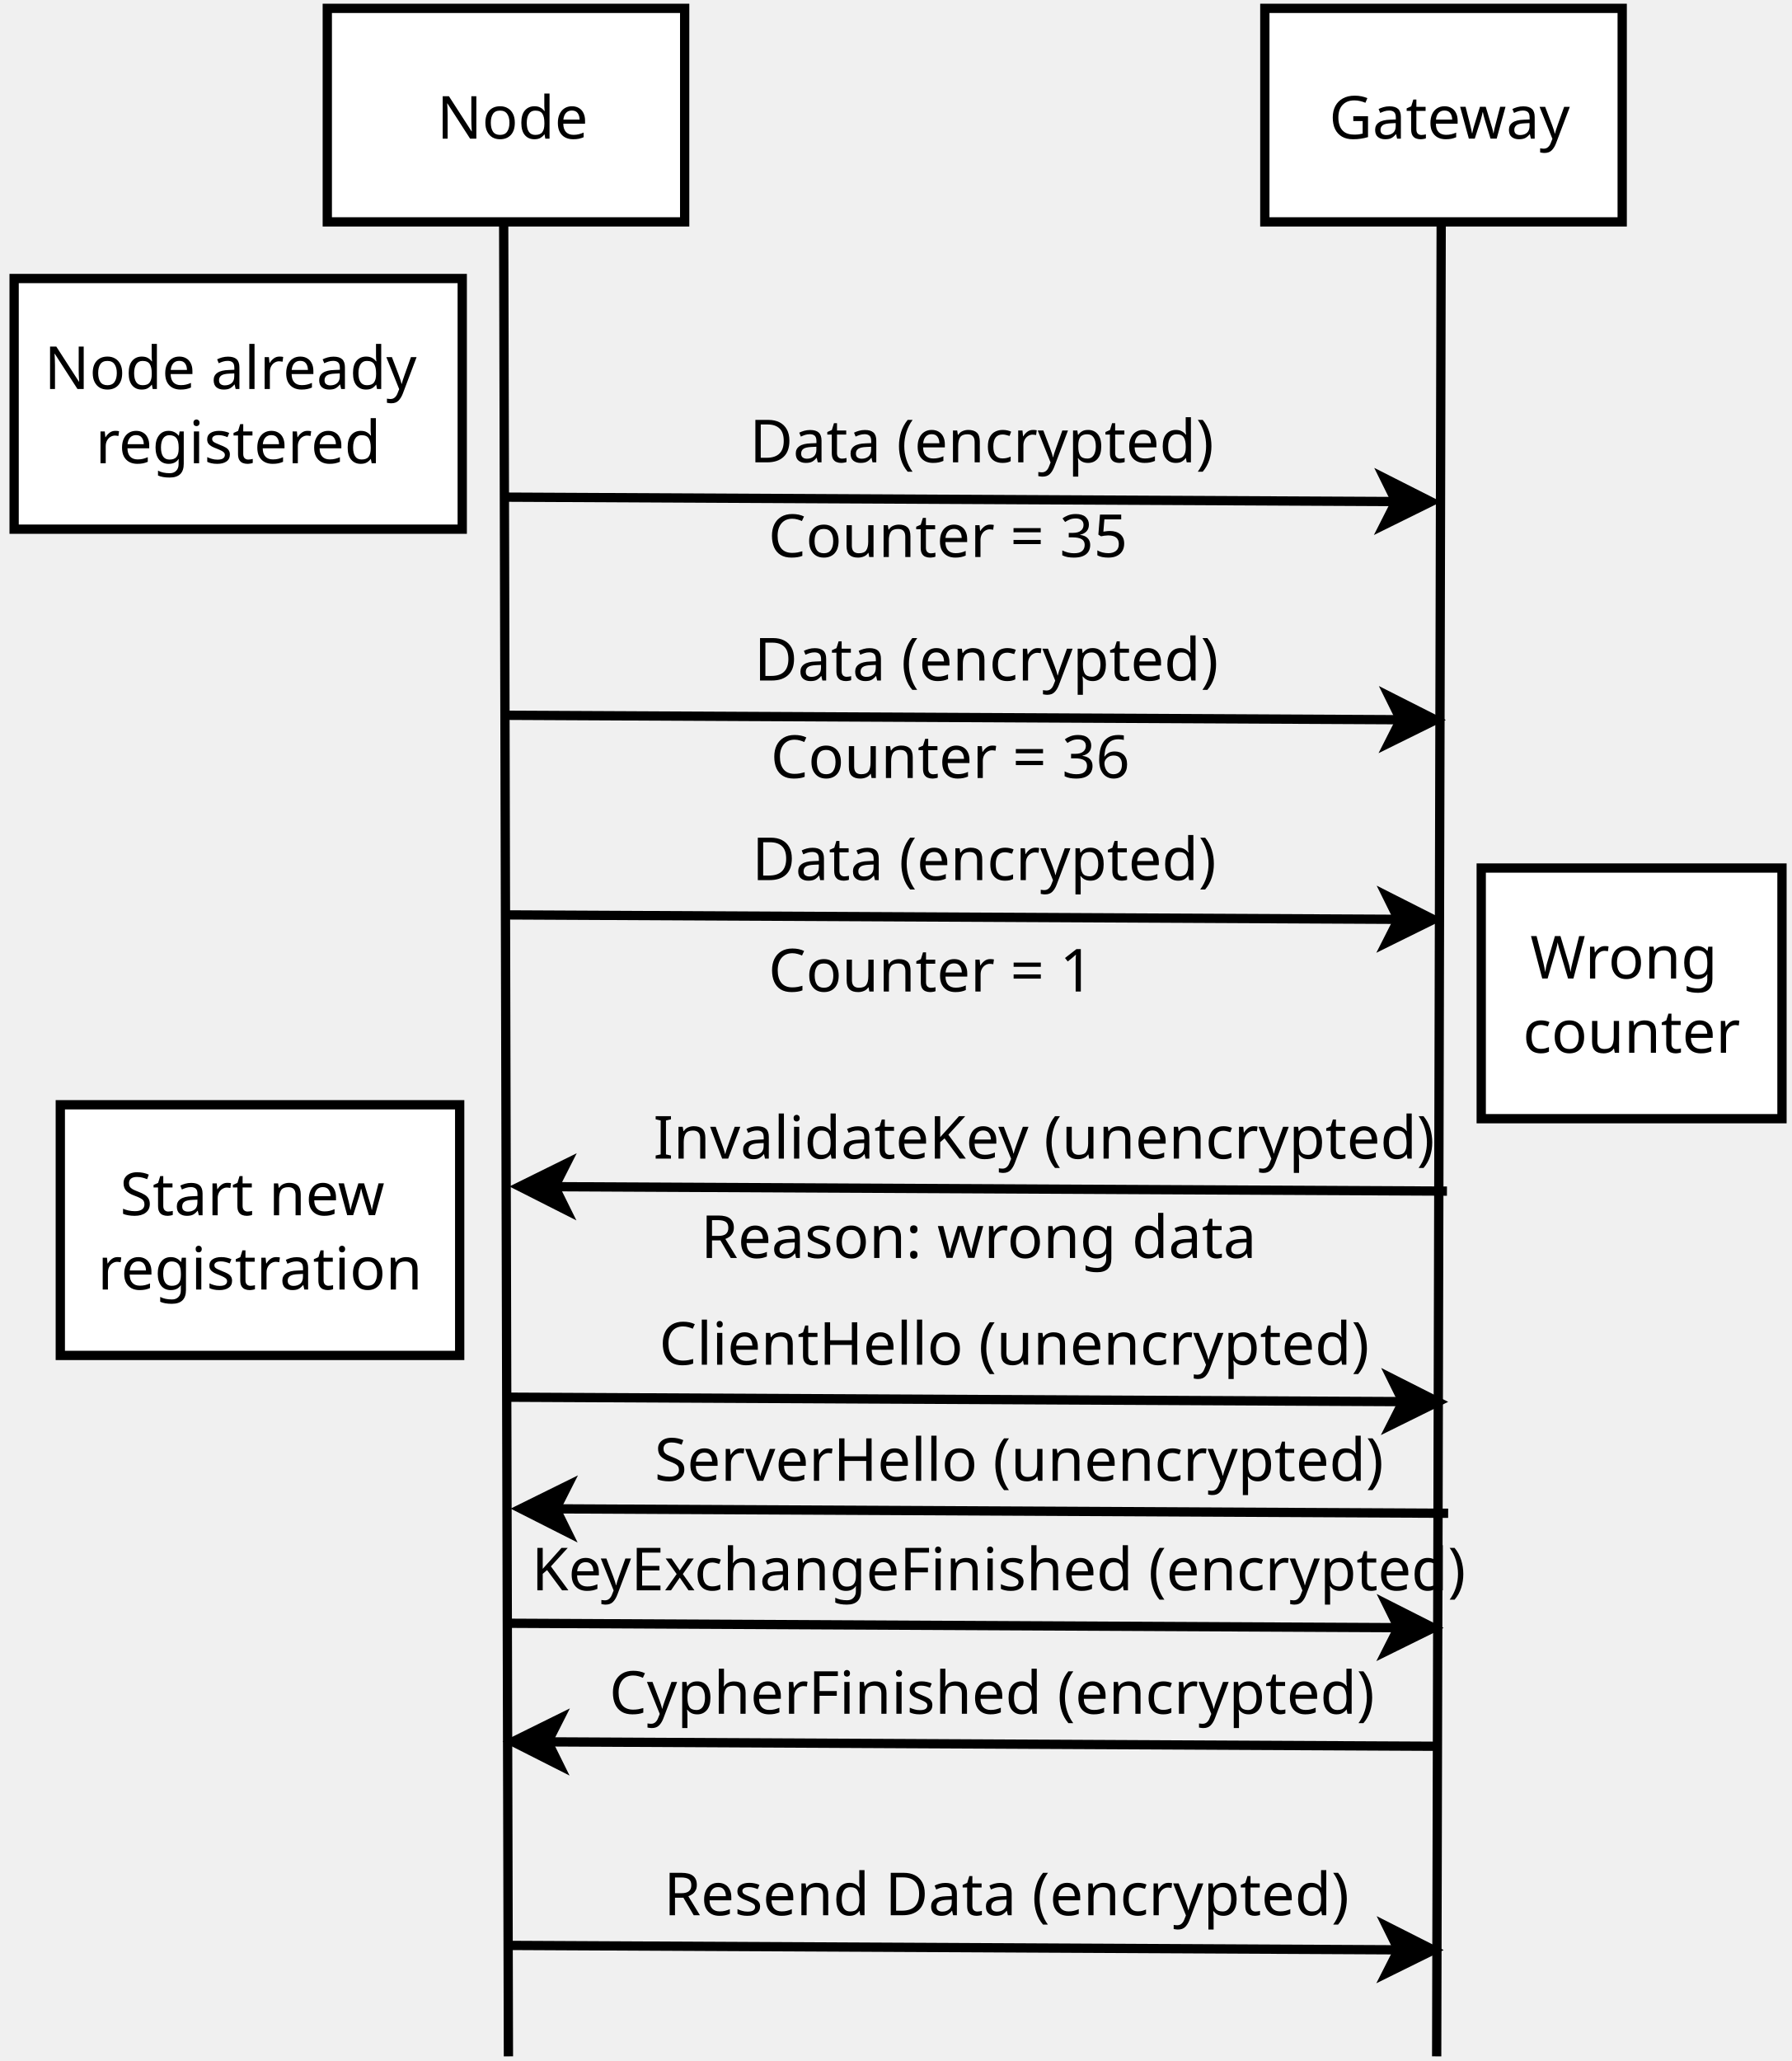
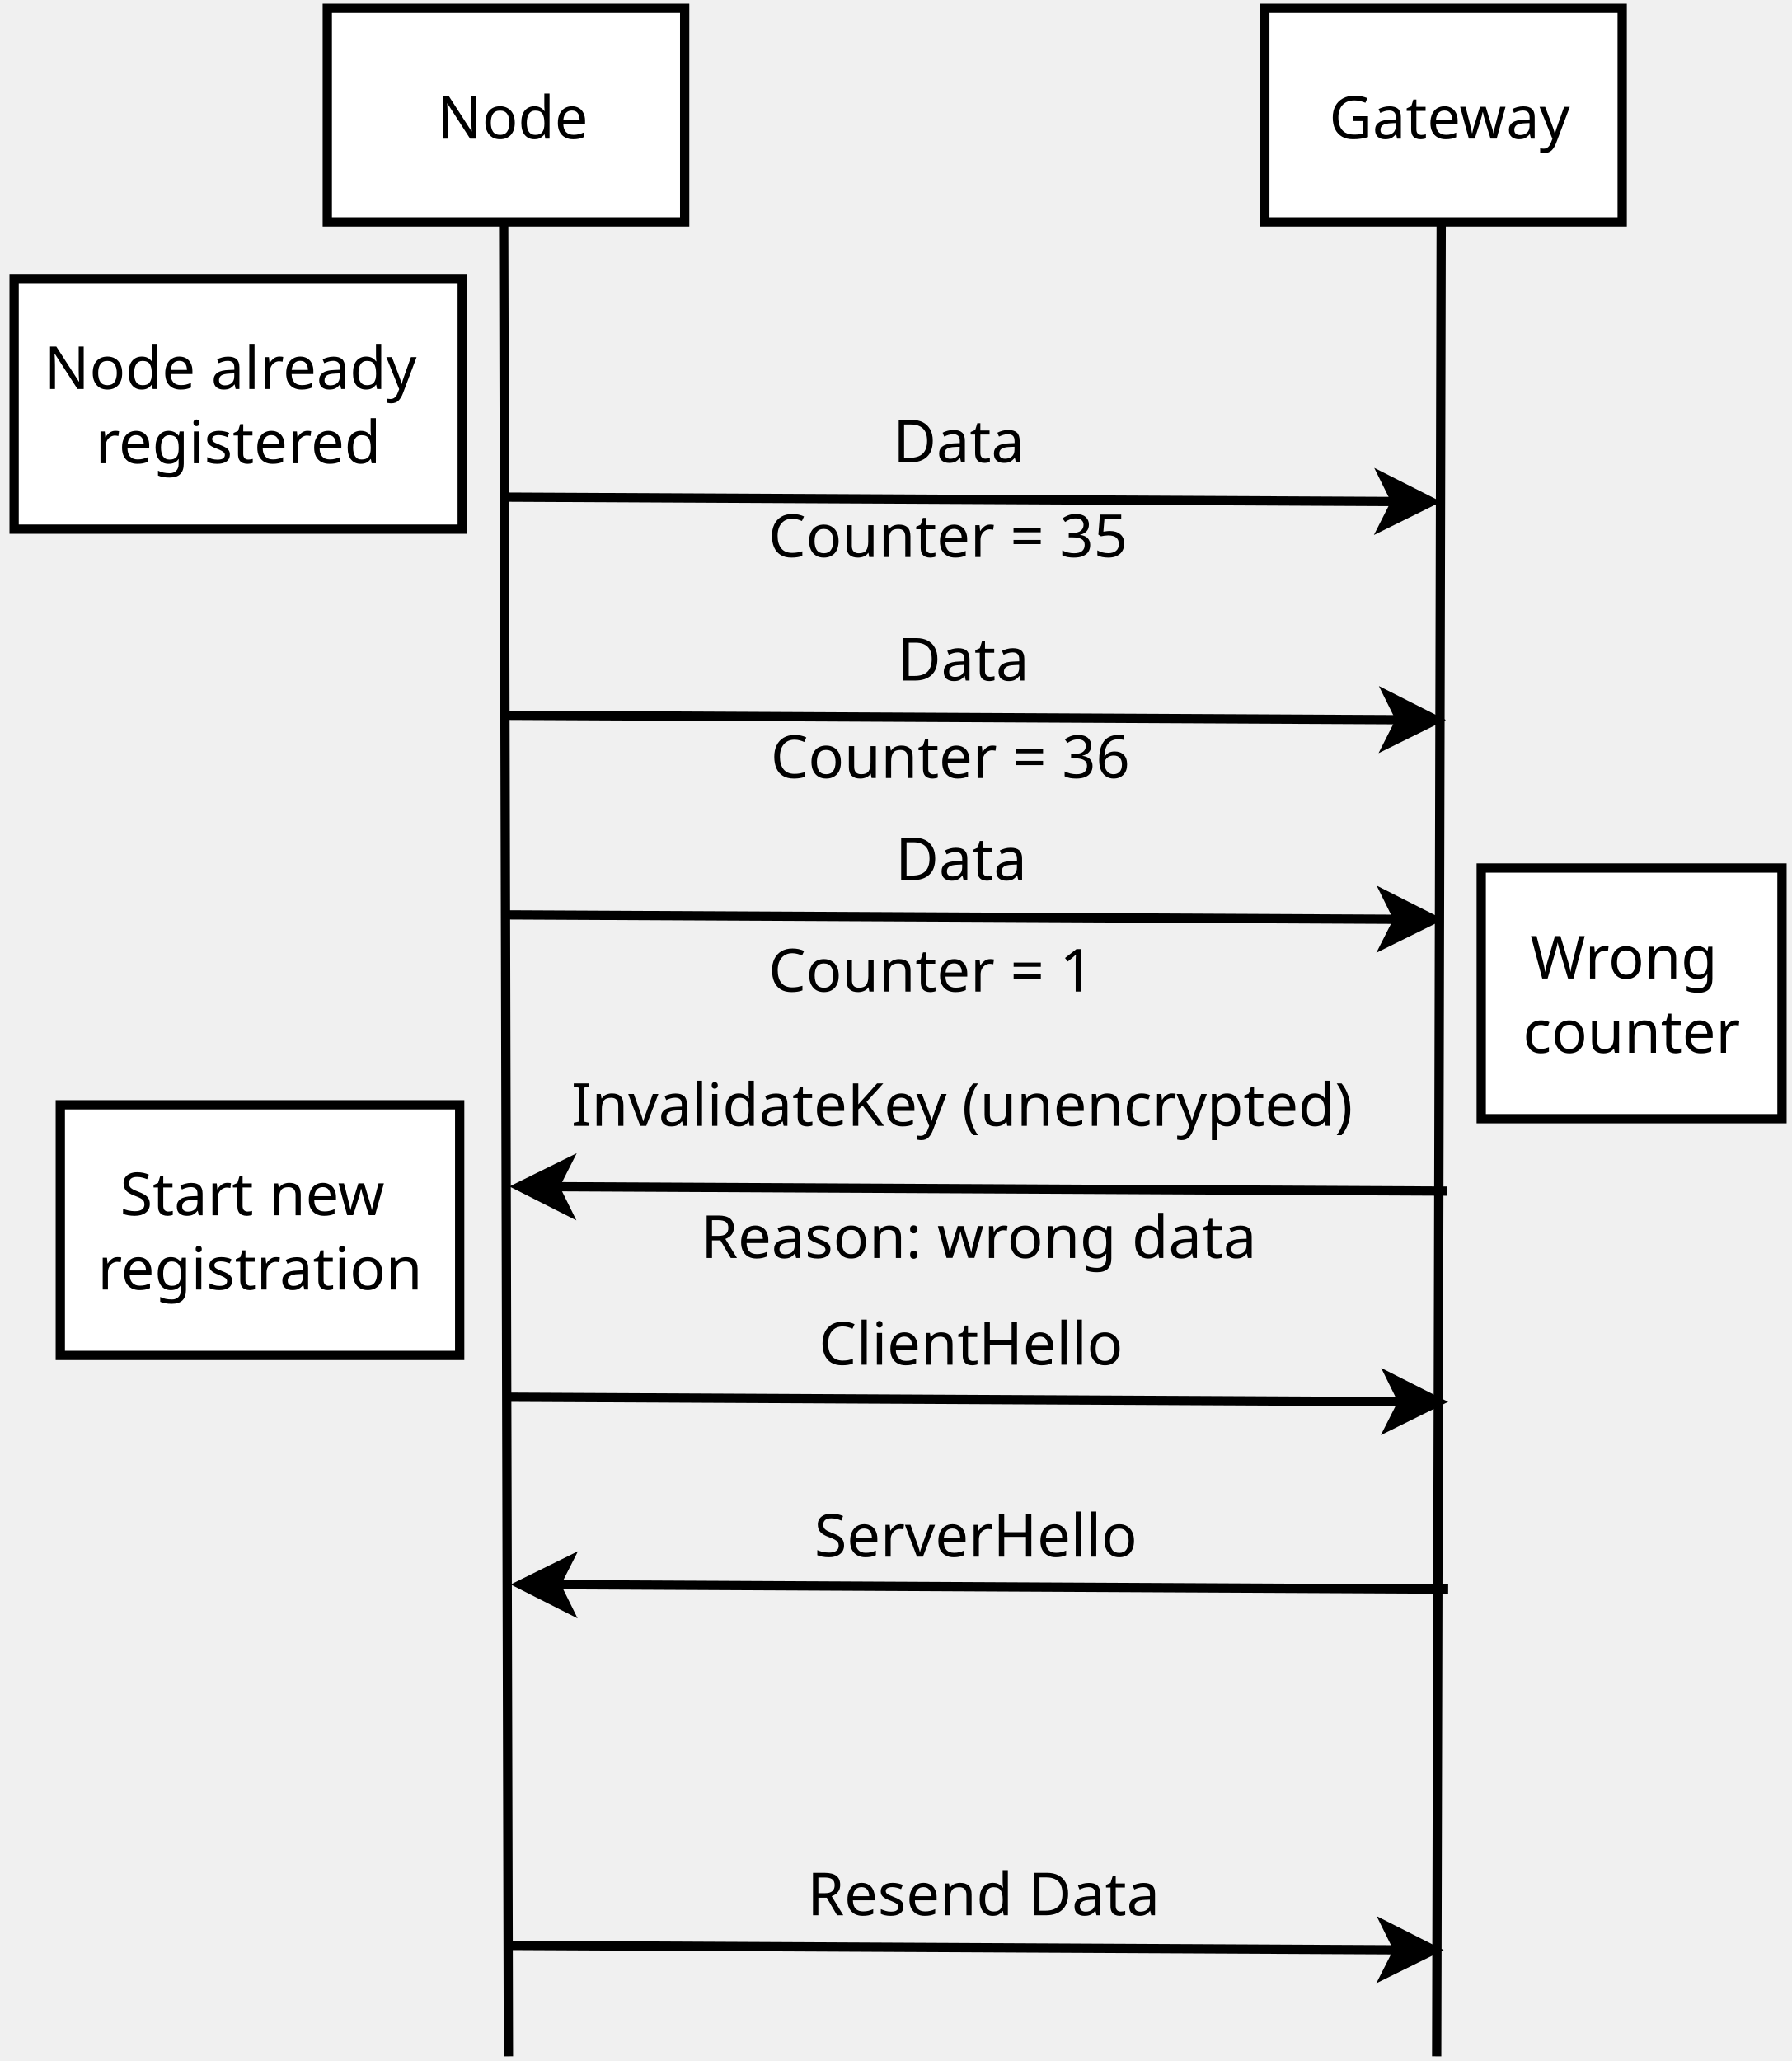
- <svg xmlns="http://www.w3.org/2000/svg" width="20cm" height="23cm" viewBox="116 55 383 444">
-   <line style="fill: none; fill-opacity:0; stroke-width: 2; stroke: #000000" x1="222.976" y1="102" x2="224" y2="498" />
-   <line style="fill: none; fill-opacity:0; stroke-width: 2; stroke: #000000" x1="424.976" y1="102" x2="424" y2="498" />
-   <g>
-     <g>
-       <rect style="fill: #ffffff" x="386.974" y="56.8" width="77" height="46" />
-       <rect style="fill: none; fill-opacity:0; stroke-width: 2; stroke: #000000" x="386.974" y="56.8" width="77" height="46" />
+ <svg xmlns="http://www.w3.org/2000/svg" width="20cm" height="23cm" viewBox="116 55 383 444" version="1.1" id="svg7574">
+   <defs id="defs7578" />
+   <line style="fill: none; fill-opacity:0; stroke-width: 2; stroke: #000000" x1="222.976" y1="102" x2="224" y2="498" id="line7386" />
+   <line style="fill: none; fill-opacity:0; stroke-width: 2; stroke: #000000" x1="424.976" y1="102" x2="424" y2="498" id="line7388" />
+   <g id="g7400">
+     <g id="g7394">
+       <rect style="fill: #ffffff" x="386.974" y="56.8" width="77" height="46" id="rect7390" />
+       <rect style="fill: none; fill-opacity:0; stroke-width: 2; stroke: #000000" x="386.974" y="56.8" width="77" height="46" id="rect7392" />
    </g>
-     <text font-size="12.8" style="fill: #000000;text-anchor:start;font-family:sans-serif;font-style:normal;font-weight:normal" x="400.832" y="84.875">
-       <tspan x="400.832" y="84.875">Gateway</tspan>
+     <text font-size="12.8" style="fill: #000000;text-anchor:start;font-family:sans-serif;font-style:normal;font-weight:normal" x="400.832" y="84.875" id="text7398">
+       <tspan x="400.832" y="84.875" id="tspan7396">Gateway</tspan>
    </text>
  </g>
-   <g>
-     <g>
-       <rect style="fill: #ffffff" x="184.975" y="56.8" width="77" height="46" />
-       <rect style="fill: none; fill-opacity:0; stroke-width: 2; stroke: #000000" x="184.975" y="56.8" width="77" height="46" />
+   <g id="g7412">
+     <g id="g7406">
+       <rect style="fill: #ffffff" x="184.975" y="56.8" width="77" height="46" id="rect7402" />
+       <rect style="fill: none; fill-opacity:0; stroke-width: 2; stroke: #000000" x="184.975" y="56.8" width="77" height="46" id="rect7404" />
    </g>
-     <text font-size="12.8" style="fill: #000000;text-anchor:start;font-family:sans-serif;font-style:normal;font-weight:normal" x="208.606" y="84.875">
-       <tspan x="208.606" y="84.875">Node</tspan>
+     <text font-size="12.8" style="fill: #000000;text-anchor:start;font-family:sans-serif;font-style:normal;font-weight:normal" x="208.606" y="84.875" id="text7410">
+       <tspan x="208.606" y="84.875" id="tspan7408">Node</tspan>
    </text>
  </g>
-   <g>
-     <line style="fill: none; fill-opacity:0; stroke-width: 2; stroke: #000000" x1="224.476" y1="356" x2="416.74" y2="356.952" />
-     <polygon style="fill: #000000" points="424.24,356.989 414.215,361.939 416.74,356.952 414.265,351.939 " />
-     <polygon style="fill: none; fill-opacity:0; stroke-width: 2; stroke: #000000" points="424.24,356.989 414.215,361.939 416.74,356.952 414.265,351.939 " />
+   <g id="g7420">
+     <line style="fill: none; fill-opacity:0; stroke-width: 2; stroke: #000000" x1="224.476" y1="356" x2="416.74" y2="356.952" id="line7414" />
+     <polygon style="fill: #000000" points="424.24,356.989 414.215,361.939 416.74,356.952 414.265,351.939 " id="polygon7416" />
+     <polygon style="fill: none; fill-opacity:0; stroke-width: 2; stroke: #000000" points="424.24,356.989 414.215,361.939 416.74,356.952 414.265,351.939 " id="polygon7418" />
  </g>
-   <text font-size="12.8" style="fill: #000000;text-anchor:start;font-family:sans-serif;font-style:normal;font-weight:normal" x="256.476" y="349">
-     <tspan x="256.476" y="349">ClientHello (unencrypted)</tspan>
+   <text font-size="12.8" style="font-style:normal;font-weight:normal;font-size:12.8px;font-family:sans-serif;text-anchor:start;fill:#000000" x="290.894" y="349" id="text7424">
+     <tspan x="290.894" y="349" id="tspan7422">ClientHello</tspan>
  </text>
-   <g>
-     <line style="fill: none; fill-opacity:0; stroke-width: 2; stroke: #000000" x1="426.474" y1="381" x2="234.21" y2="380.048" />
-     <polygon style="fill: #000000" points="226.71,380.011 236.735,375.061 234.21,380.048 236.685,385.061 " />
-     <polygon style="fill: none; fill-opacity:0; stroke-width: 2; stroke: #000000" points="226.71,380.011 236.735,375.061 234.21,380.048 236.685,385.061 " />
+   <g id="g7432" transform="translate(0,16.34435)">
+     <line style="fill:none;fill-opacity:0;stroke:#000000;stroke-width:2" x1="426.474" y1="381" x2="234.21" y2="380.048" id="line7426" />
+     <polygon style="fill:#000000" points="226.71,380.011 236.735,375.061 234.21,380.048 236.685,385.061 " id="polygon7428" />
+     <polygon style="fill:none;fill-opacity:0;stroke:#000000;stroke-width:2" points="226.71,380.011 236.735,375.061 234.21,380.048 236.685,385.061 " id="polygon7430" />
  </g>
-   <text font-size="12.8" style="fill: #000000;text-anchor:start;font-family:sans-serif;font-style:normal;font-weight:normal" x="255.476" y="374">
-     <tspan x="255.476" y="374">ServerHello (unencrypted)</tspan>
+   <text font-size="12.8" style="font-style:normal;font-weight:normal;font-size:12.8px;font-family:sans-serif;text-anchor:start;fill:#000000" x="289.894" y="390.344" id="text7436">
+     <tspan x="289.894" y="390.344" id="tspan7434">ServerHello</tspan>
  </text>
-   <g>
-     <line style="fill: none; fill-opacity:0; stroke-width: 2; stroke: #000000" x1="222.98" y1="162.097" x2="415.244" y2="163.048" />
-     <polygon style="fill: #000000" points="422.744,163.086 412.719,168.036 415.244,163.048 412.769,158.036 " />
-     <polygon style="fill: none; fill-opacity:0; stroke-width: 2; stroke: #000000" points="422.744,163.086 412.719,168.036 415.244,163.048 412.769,158.036 " />
+   <g id="g7444">
+     <line style="fill: none; fill-opacity:0; stroke-width: 2; stroke: #000000" x1="222.98" y1="162.097" x2="415.244" y2="163.048" id="line7438" />
+     <polygon style="fill: #000000" points="422.744,163.086 412.719,168.036 415.244,163.048 412.769,158.036 " id="polygon7440" />
+     <polygon style="fill: none; fill-opacity:0; stroke-width: 2; stroke: #000000" points="422.744,163.086 412.719,168.036 415.244,163.048 412.769,158.036 " id="polygon7442" />
  </g>
-   <text font-size="12.8" style="fill: #000000;text-anchor:start;font-family:sans-serif;font-style:normal;font-weight:normal" x="275.976" y="154.6">
-     <tspan x="275.976" y="154.6">Data (encrypted)</tspan>
+   <text font-size="12.8" style="font-style:normal;font-weight:normal;font-size:12.8px;font-family:sans-serif;text-anchor:start;fill:#000000" x="306.864" y="154.6" id="text7448">
+     <tspan x="306.864" y="154.6" id="tspan7446">Data</tspan>
  </text>
-   <g>
-     <line style="fill: none; fill-opacity:0; stroke-width: 2; stroke: #000000" x1="223.98" y1="209.096" x2="416.244" y2="210.048" />
-     <polygon style="fill: #000000" points="423.744,210.085 413.719,215.035 416.244,210.048 413.769,205.035 " />
-     <polygon style="fill: none; fill-opacity:0; stroke-width: 2; stroke: #000000" points="423.744,210.085 413.719,215.035 416.244,210.048 413.769,205.035 " />
+   <g id="g7456">
+     <line style="fill: none; fill-opacity:0; stroke-width: 2; stroke: #000000" x1="223.98" y1="209.096" x2="416.244" y2="210.048" id="line7450" />
+     <polygon style="fill: #000000" points="423.744,210.085 413.719,215.035 416.244,210.048 413.769,205.035 " id="polygon7452" />
+     <polygon style="fill: none; fill-opacity:0; stroke-width: 2; stroke: #000000" points="423.744,210.085 413.719,215.035 416.244,210.048 413.769,205.035 " id="polygon7454" />
  </g>
-   <text font-size="12.8" style="fill: #000000;text-anchor:start;font-family:sans-serif;font-style:normal;font-weight:normal" x="276.976" y="201.6">
-     <tspan x="276.976" y="201.6">Data (encrypted)</tspan>
+   <text font-size="12.8" style="font-style:normal;font-weight:normal;font-size:12.8px;font-family:sans-serif;text-anchor:start;fill:#000000" x="307.864" y="201.6" id="text7460">
+     <tspan x="307.864" y="201.6" id="tspan7458">Data</tspan>
  </text>
-   <g>
-     <rect style="fill: #ffffff" x="117.5" y="115" width="96.55" height="54" />
-     <rect style="fill: none; fill-opacity:0; stroke-width: 2; stroke: #000000" x="117.5" y="115" width="96.55" height="54" />
-     <text font-size="12.8" style="fill: #000000;text-anchor:middle;font-family:sans-serif;font-style:normal;font-weight:normal" x="165.775" y="138.8">
-       <tspan x="165.775" y="138.8">Node already</tspan>
-       <tspan x="165.775" y="154.8">registered</tspan>
+   <g id="g7472">
+     <rect style="fill: #ffffff" x="117.5" y="115" width="96.55" height="54" id="rect7462" />
+     <rect style="fill: none; fill-opacity:0; stroke-width: 2; stroke: #000000" x="117.5" y="115" width="96.55" height="54" id="rect7464" />
+     <text font-size="12.8" style="fill: #000000;text-anchor:middle;font-family:sans-serif;font-style:normal;font-weight:normal" x="165.775" y="138.8" id="text7470">
+       <tspan x="165.775" y="138.8" id="tspan7466">Node already</tspan>
+       <tspan x="165.775" y="154.8" id="tspan7468">registered</tspan>
    </text>
  </g>
-   <g>
-     <line style="fill: none; fill-opacity:0; stroke-width: 2; stroke: #000000" x1="426.212" y1="311.6" x2="233.948" y2="310.648" />
-     <polygon style="fill: #000000" points="226.448,310.611 236.473,305.661 233.948,310.648 236.423,315.661 " />
-     <polygon style="fill: none; fill-opacity:0; stroke-width: 2; stroke: #000000" points="226.448,310.611 236.473,305.661 233.948,310.648 236.423,315.661 " />
+   <g id="g7480">
+     <line style="fill: none; fill-opacity:0; stroke-width: 2; stroke: #000000" x1="426.212" y1="311.6" x2="233.948" y2="310.648" id="line7474" />
+     <polygon style="fill: #000000" points="226.448,310.611 236.473,305.661 233.948,310.648 236.423,315.661 " id="polygon7476" />
+     <polygon style="fill: none; fill-opacity:0; stroke-width: 2; stroke: #000000" points="226.448,310.611 236.473,305.661 233.948,310.648 236.423,315.661 " id="polygon7478" />
  </g>
-   <text font-size="12.8" style="fill: #000000;text-anchor:start;font-family:sans-serif;font-style:normal;font-weight:normal" x="255.212" y="304.6">
-     <tspan x="255.212" y="304.6">InvalidateKey (unencrypted)</tspan>
+   <text font-size="12.8" style="font-style:normal;font-weight:normal;font-size:12.8px;font-family:sans-serif;text-anchor:start;fill:#000000" x="237.562" y="297.54" id="text7484">
+     <tspan x="237.562" y="297.54" id="tspan7482">InvalidateKey (unencrypted)</tspan>
  </text>
-   <g>
-     <rect style="fill: #ffffff" x="127.45" y="293" width="86.05" height="54" />
-     <rect style="fill: none; fill-opacity:0; stroke-width: 2; stroke: #000000" x="127.45" y="293" width="86.05" height="54" />
-     <text font-size="12.8" style="fill: #000000;text-anchor:middle;font-family:sans-serif;font-style:normal;font-weight:normal" x="170.475" y="316.8">
-       <tspan x="170.475" y="316.8">Start new</tspan>
-       <tspan x="170.475" y="332.8">registration</tspan>
+   <g id="g7496">
+     <rect style="fill: #ffffff" x="127.45" y="293" width="86.05" height="54" id="rect7486" />
+     <rect style="fill: none; fill-opacity:0; stroke-width: 2; stroke: #000000" x="127.45" y="293" width="86.05" height="54" id="rect7488" />
+     <text font-size="12.8" style="fill: #000000;text-anchor:middle;font-family:sans-serif;font-style:normal;font-weight:normal" x="170.475" y="316.8" id="text7494">
+       <tspan x="170.475" y="316.8" id="tspan7490">Start new</tspan>
+       <tspan x="170.475" y="332.8" id="tspan7492">registration</tspan>
    </text>
  </g>
-   <text font-size="12.8" style="fill: #000000;text-anchor:start;font-family:sans-serif;font-style:normal;font-weight:normal" x="265.476" y="326">
-     <tspan x="265.476" y="326">Reason: wrong data</tspan>
+   <text font-size="12.8" style="fill: #000000;text-anchor:start;font-family:sans-serif;font-style:normal;font-weight:normal" x="265.476" y="326" id="text7500">
+     <tspan x="265.476" y="326" id="tspan7498">Reason: wrong data</tspan>
  </text>
-   <text font-size="12.8" style="fill: #000000;text-anchor:start;font-family:sans-serif;font-style:normal;font-weight:normal" x="280" y="175">
-     <tspan x="280" y="175">Counter = 35</tspan>
+   <text font-size="12.8" style="fill: #000000;text-anchor:start;font-family:sans-serif;font-style:normal;font-weight:normal" x="280" y="175" id="text7504">
+     <tspan x="280" y="175" id="tspan7502">Counter = 35</tspan>
  </text>
-   <text font-size="12.8" style="fill: #000000;text-anchor:start;font-family:sans-serif;font-style:normal;font-weight:normal" x="280.5" y="222.6">
-     <tspan x="280.5" y="222.6">Counter = 36</tspan>
+   <text font-size="12.8" style="fill: #000000;text-anchor:start;font-family:sans-serif;font-style:normal;font-weight:normal" x="280.5" y="222.6" id="text7508">
+     <tspan x="280.5" y="222.6" id="tspan7506">Counter = 36</tspan>
  </text>
-   <g>
-     <line style="fill: none; fill-opacity:0; stroke-width: 2; stroke: #000000" x1="223.504" y1="252.096" x2="415.768" y2="253.048" />
-     <polygon style="fill: #000000" points="423.268,253.085 413.243,258.035 415.768,253.048 413.293,248.035 " />
-     <polygon style="fill: none; fill-opacity:0; stroke-width: 2; stroke: #000000" points="423.268,253.085 413.243,258.035 415.768,253.048 413.293,248.035 " />
+   <g id="g7516">
+     <line style="fill: none; fill-opacity:0; stroke-width: 2; stroke: #000000" x1="223.504" y1="252.096" x2="415.768" y2="253.048" id="line7510" />
+     <polygon style="fill: #000000" points="423.268,253.085 413.243,258.035 415.768,253.048 413.293,248.035 " id="polygon7512" />
+     <polygon style="fill: none; fill-opacity:0; stroke-width: 2; stroke: #000000" points="423.268,253.085 413.243,258.035 415.768,253.048 413.293,248.035 " id="polygon7514" />
  </g>
-   <text font-size="12.8" style="fill: #000000;text-anchor:start;font-family:sans-serif;font-style:normal;font-weight:normal" x="276.5" y="244.6">
-     <tspan x="276.5" y="244.6">Data (encrypted)</tspan>
+   <text font-size="12.8" style="font-style:normal;font-weight:normal;font-size:12.8px;font-family:sans-serif;text-anchor:start;fill:#000000" x="307.388" y="244.6" id="text7520">
+     <tspan x="307.388" y="244.6" id="tspan7518">Data</tspan>
  </text>
-   <text font-size="12.8" style="fill: #000000;text-anchor:start;font-family:sans-serif;font-style:normal;font-weight:normal" x="280.024" y="268.6">
-     <tspan x="280.024" y="268.6">Counter = 1</tspan>
+   <text font-size="12.8" style="fill: #000000;text-anchor:start;font-family:sans-serif;font-style:normal;font-weight:normal" x="280.024" y="268.6" id="text7524">
+     <tspan x="280.024" y="268.6" id="tspan7522">Counter = 1</tspan>
  </text>
-   <g>
-     <rect style="fill: #ffffff" x="433.6" y="242" width="64.8" height="54" />
-     <rect style="fill: none; fill-opacity:0; stroke-width: 2; stroke: #000000" x="433.6" y="242" width="64.8" height="54" />
-     <text font-size="12.8" style="fill: #000000;text-anchor:middle;font-family:sans-serif;font-style:normal;font-weight:normal" x="466" y="265.8">
-       <tspan x="466" y="265.8">Wrong</tspan>
-       <tspan x="466" y="281.8">counter</tspan>
+   <g id="g7536">
+     <rect style="fill: #ffffff" x="433.6" y="242" width="64.8" height="54" id="rect7526" />
+     <rect style="fill: none; fill-opacity:0; stroke-width: 2; stroke: #000000" x="433.6" y="242" width="64.8" height="54" id="rect7528" />
+     <text font-size="12.8" style="fill: #000000;text-anchor:middle;font-family:sans-serif;font-style:normal;font-weight:normal" x="466" y="265.8" id="text7534">
+       <tspan x="466" y="265.8" id="tspan7530">Wrong</tspan>
+       <tspan x="466" y="281.8" id="tspan7532">counter</tspan>
    </text>
  </g>
-   <g>
-     <line style="fill: none; fill-opacity:0; stroke-width: 2; stroke: #000000" x1="223.504" y1="404.696" x2="415.768" y2="405.648" />
-     <polygon style="fill: #000000" points="423.268,405.685 413.243,410.635 415.768,405.648 413.293,400.635 " />
-     <polygon style="fill: none; fill-opacity:0; stroke-width: 2; stroke: #000000" points="423.268,405.685 413.243,410.635 415.768,405.648 413.293,400.635 " />
+   <g id="g7568">
+     <line style="fill: none; fill-opacity:0; stroke-width: 2; stroke: #000000" x1="223.504" y1="474.096" x2="415.768" y2="475.048" id="line7562" />
+     <polygon style="fill: #000000" points="423.268,475.085 413.243,480.035 415.768,475.048 413.293,470.035 " id="polygon7564" />
+     <polygon style="fill: none; fill-opacity:0; stroke-width: 2; stroke: #000000" points="423.268,475.085 413.243,480.035 415.768,475.048 413.293,470.035 " id="polygon7566" />
  </g>
-   <text font-size="12.8" style="fill: #000000;text-anchor:start;font-family:sans-serif;font-style:normal;font-weight:normal" x="229" y="397.6">
-     <tspan x="229" y="397.6">KeyExchangeFinished (encrypted)</tspan>
-   </text>
-   <g>
-     <line style="fill: none; fill-opacity:0; stroke-width: 2; stroke: #000000" x1="424.736" y1="431.2" x2="232.472" y2="430.248" />
-     <polygon style="fill: #000000" points="224.972,430.211 234.997,425.261 232.472,430.248 234.947,435.261 " />
-     <polygon style="fill: none; fill-opacity:0; stroke-width: 2; stroke: #000000" points="224.972,430.211 234.997,425.261 232.472,430.248 234.947,435.261 " />
-   </g>
-   <text font-size="12.8" style="fill: #000000;text-anchor:start;font-family:sans-serif;font-style:normal;font-weight:normal" x="245.736" y="424.2">
-     <tspan x="245.736" y="424.2">CypherFinished (encrypted)</tspan>
-   </text>
-   <g>
-     <line style="fill: none; fill-opacity:0; stroke-width: 2; stroke: #000000" x1="223.504" y1="474.096" x2="415.768" y2="475.048" />
-     <polygon style="fill: #000000" points="423.268,475.085 413.243,480.035 415.768,475.048 413.293,470.035 " />
-     <polygon style="fill: none; fill-opacity:0; stroke-width: 2; stroke: #000000" points="423.268,475.085 413.243,480.035 415.768,475.048 413.293,470.035 " />
-   </g>
-   <text font-size="12.8" style="fill: #000000;text-anchor:start;font-family:sans-serif;font-style:normal;font-weight:normal" x="257.5" y="467.6">
-     <tspan x="257.5" y="467.6">Resend Data (encrypted)</tspan>
+   <text font-size="12.8" style="font-style:normal;font-weight:normal;font-size:12.8px;font-family:sans-serif;text-anchor:start;fill:#000000" x="288.388" y="467.6" id="text7572">
+     <tspan x="288.388" y="467.6" id="tspan7570">Resend Data</tspan>
  </text>
</svg>
